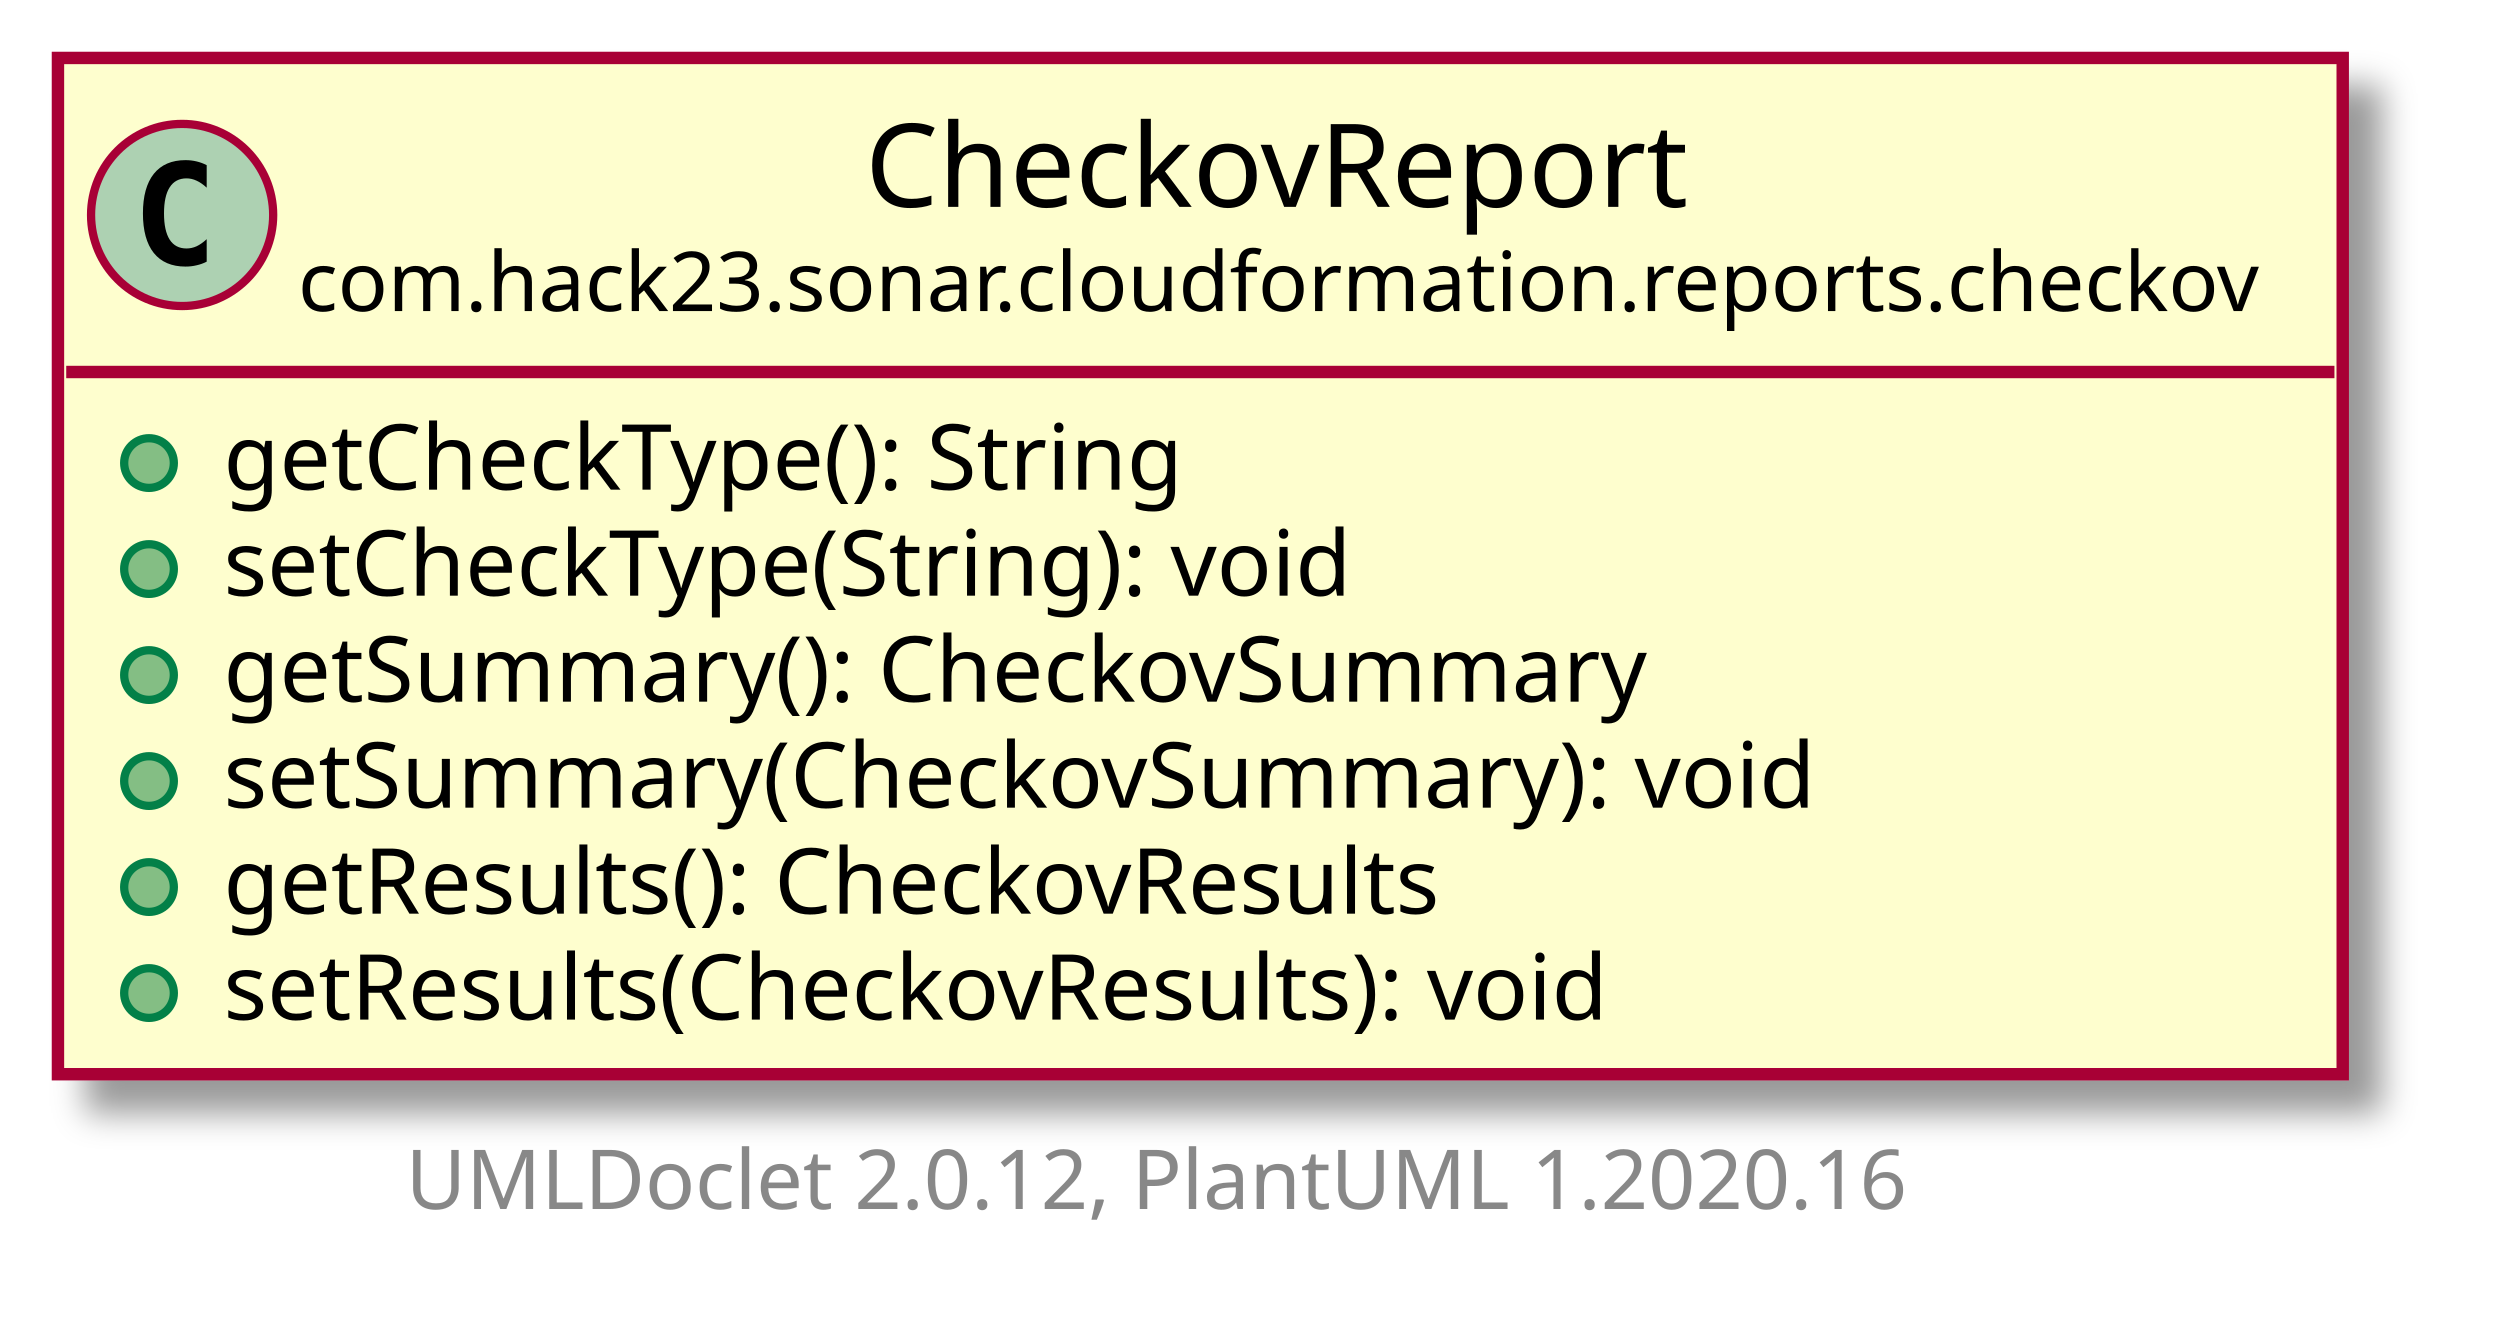
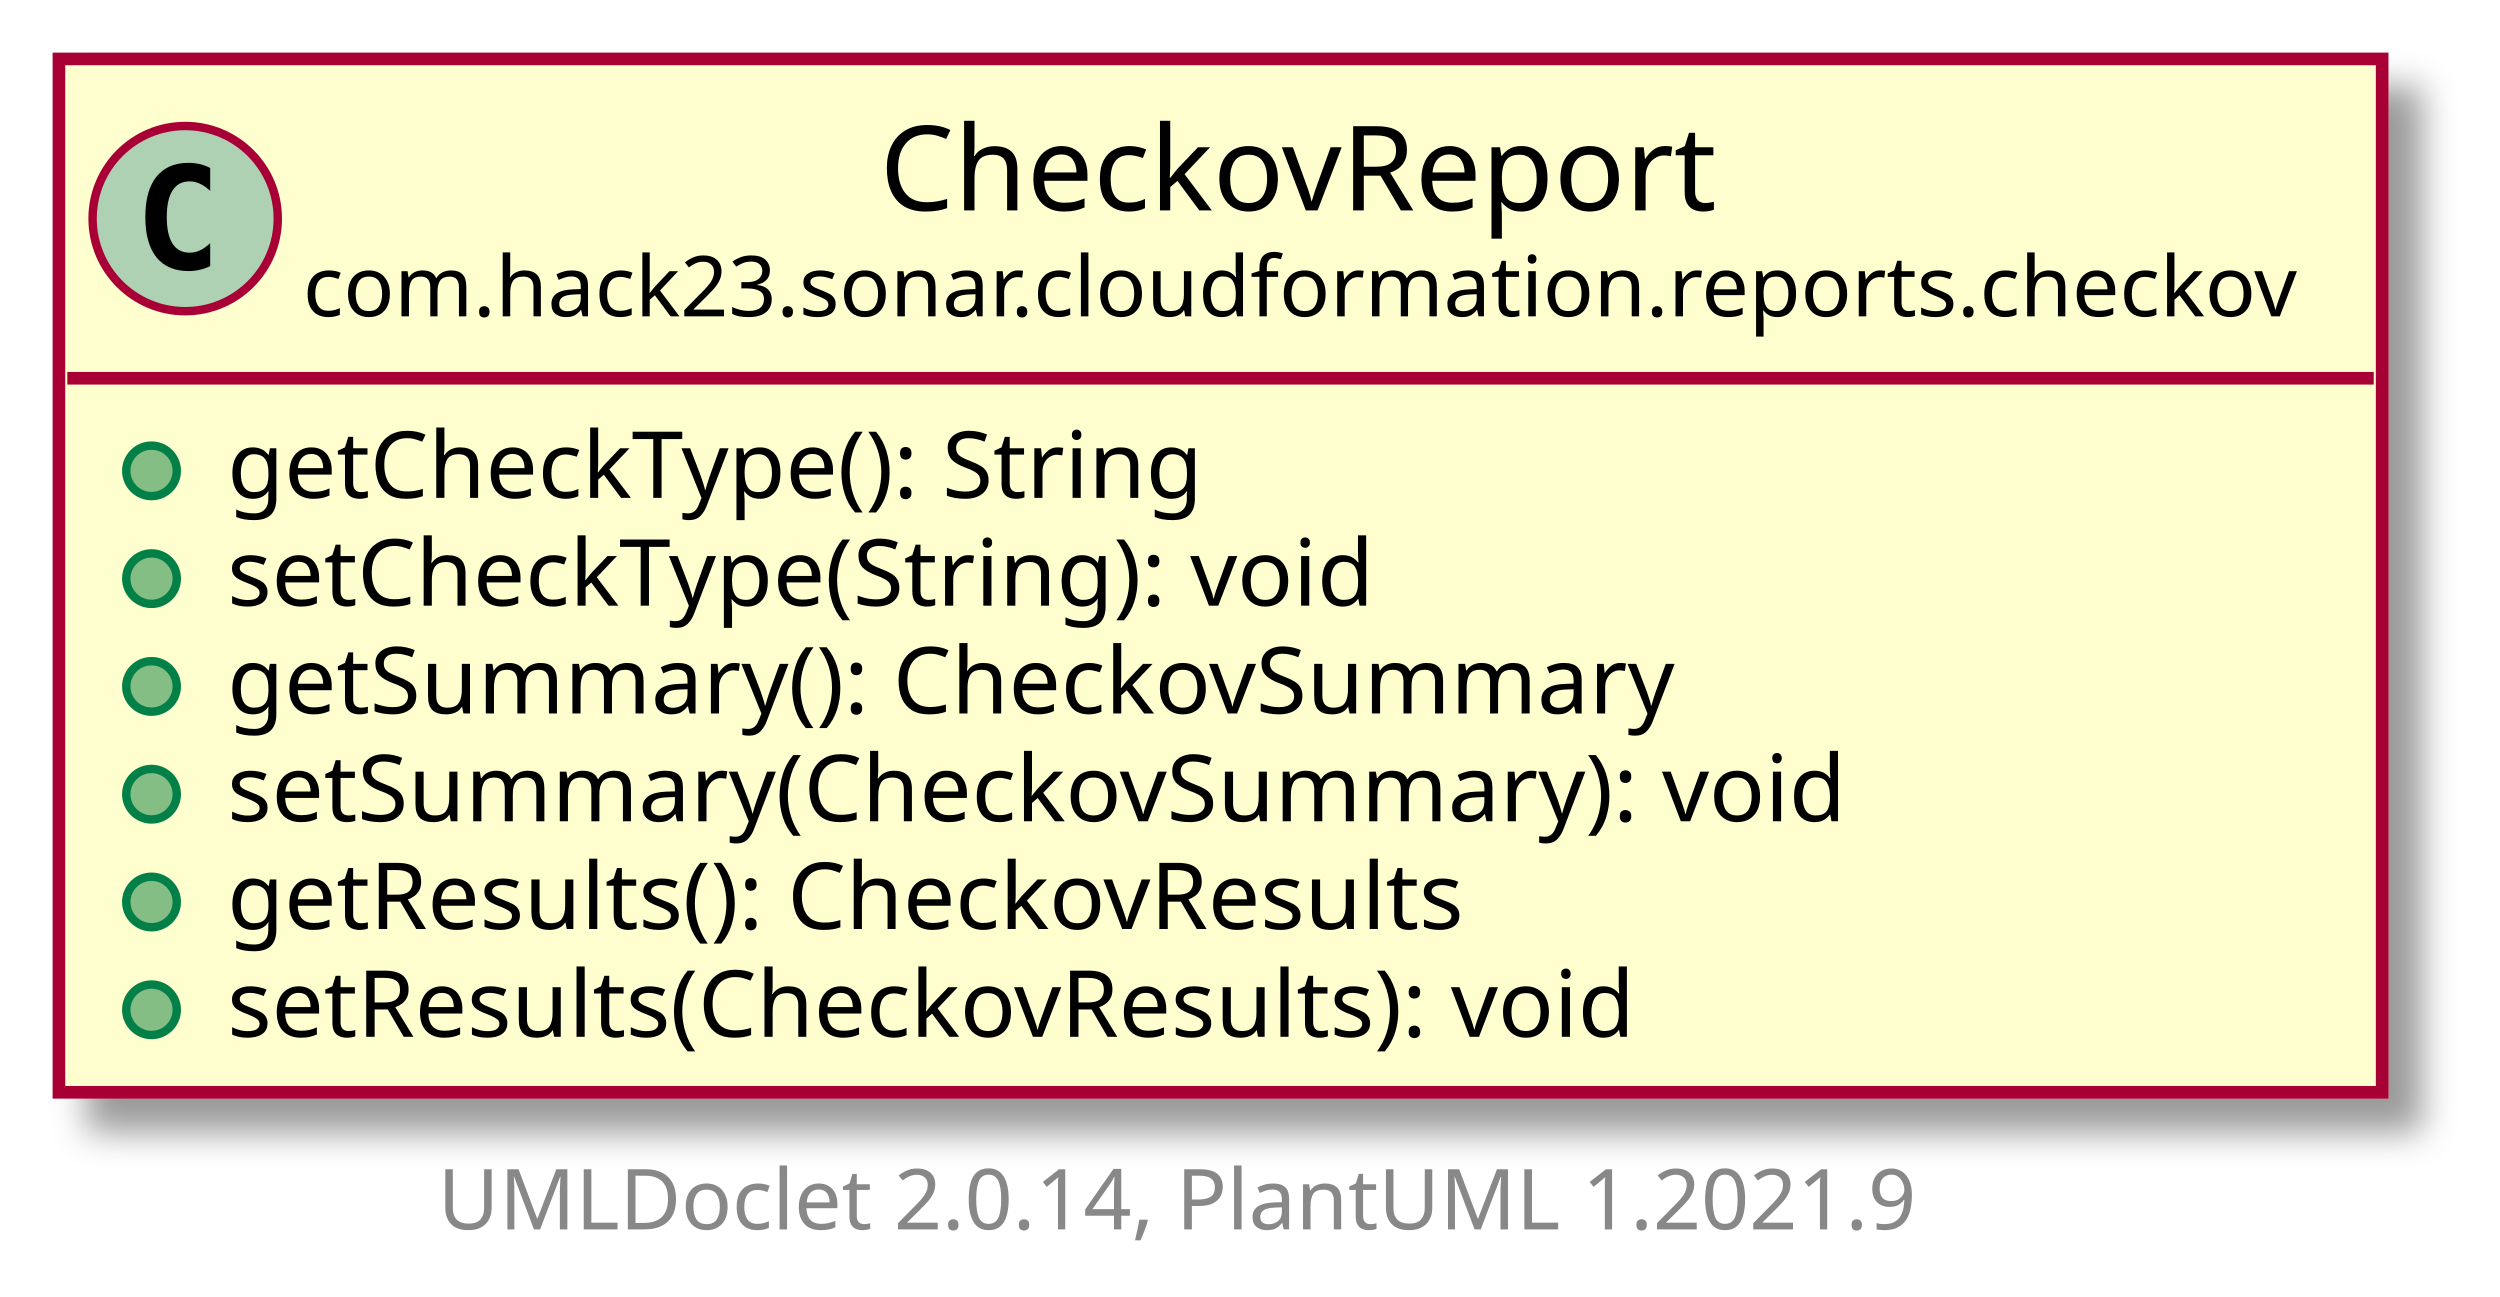
- <svg xmlns="http://www.w3.org/2000/svg" xmlns:xlink="http://www.w3.org/1999/xlink" contentScriptType="application/ecmascript" contentStyleType="text/css" height="159px" preserveAspectRatio="none" style="width:302px;height:159px;" version="1.1" viewBox="0 0 302 159" width="302px" zoomAndPan="magnify">
+ <svg xmlns="http://www.w3.org/2000/svg" xmlns:xlink="http://www.w3.org/1999/xlink" contentScriptType="application/ecmascript" contentStyleType="text/css" height="154px" preserveAspectRatio="none" style="width:297px;height:154px;background:#FFFFFF;" version="1.1" viewBox="0 0 297 154" width="297px" zoomAndPan="magnify">
  <defs>
-     <filter height="300%" id="f10tr3wt8inu6o" width="300%" x="-1" y="-1">
+     <filter height="300%" id="f18urcg06kd0gr" width="300%" x="-1" y="-1">
      <feGaussianBlur result="blurOut" stdDeviation="2.0" />
      <feColorMatrix in="blurOut" result="blurOut2" type="matrix" values="0 0 0 0 0 0 0 0 0 0 0 0 0 0 0 0 0 0 .4 0" />
      <feOffset dx="4.0" dy="4.0" in="blurOut2" result="blurOut3" />
      <feBlend in="SourceGraphic" in2="blurOut3" mode="normal" />
    </filter>
  </defs>
  <g>
    <a href="CheckovReport.html" target="_top" title="CheckovReport.html" xlink:actuate="onRequest" xlink:href="CheckovReport.html" xlink:show="new" xlink:title="CheckovReport.html" xlink:type="simple">
-       <rect codeLine="5" fill="#FEFECE" filter="url(#f10tr3wt8inu6o)" height="122.766" id="com.hack23.sonar.cloudformation.reports.checkov.CheckovReport" style="stroke: #A80036; stroke-width: 1.5;" width="276" x="7" y="7" />
-       <ellipse cx="22" cy="25.969" fill="#ADD1B2" rx="11" ry="11" style="stroke: #A80036; stroke-width: 1.0;" />
-       <path d="M24.969,31.609 Q24.391,31.906 23.75,32.047 Q23.109,32.203 22.406,32.203 Q19.906,32.203 18.578,30.562 Q17.266,28.906 17.266,25.781 Q17.266,22.656 18.578,21 Q19.906,19.344 22.406,19.344 Q23.109,19.344 23.75,19.5 Q24.406,19.656 24.969,19.953 L24.969,22.672 Q24.344,22.094 23.75,21.828 Q23.156,21.547 22.531,21.547 Q21.188,21.547 20.5,22.625 Q19.812,23.688 19.812,25.781 Q19.812,27.875 20.5,28.953 Q21.188,30.016 22.531,30.016 Q23.156,30.016 23.75,29.75 Q24.344,29.469 24.969,28.891 L24.969,31.609 Z " />
-       <text fill="#000000" font-family="sans-serif" font-size="14" lengthAdjust="spacingAndGlyphs" textLength="107" x="104.5" y="24.995">CheckovReport</text>
-       <text fill="#000000" font-family="sans-serif" font-size="10" lengthAdjust="spacingAndGlyphs" textLength="244" x="36" y="37.579">com.hack23.sonar.cloudformation.reports.checkov</text>
-       <line style="stroke: #A80036; stroke-width: 1.5;" x1="8" x2="282" y1="44.938" y2="44.938" />
-       <ellipse cx="18" cy="55.938" fill="#84BE84" rx="3" ry="3" style="stroke: #038048; stroke-width: 1.0;" />
-       <text fill="#000000" font-family="sans-serif" font-size="11" lengthAdjust="spacingAndGlyphs" textLength="129" x="27" y="59.148">getCheckType(): String</text>
-       <ellipse cx="18" cy="68.742" fill="#84BE84" rx="3" ry="3" style="stroke: #038048; stroke-width: 1.0;" />
-       <text fill="#000000" font-family="sans-serif" font-size="11" lengthAdjust="spacingAndGlyphs" textLength="152" x="27" y="71.953">setCheckType(String): void</text>
-       <ellipse cx="18" cy="81.547" fill="#84BE84" rx="3" ry="3" style="stroke: #038048; stroke-width: 1.0;" />
-       <text fill="#000000" font-family="sans-serif" font-size="11" lengthAdjust="spacingAndGlyphs" textLength="191" x="27" y="84.757">getSummary(): CheckovSummary</text>
-       <ellipse cx="18" cy="94.352" fill="#84BE84" rx="3" ry="3" style="stroke: #038048; stroke-width: 1.0;" />
-       <text fill="#000000" font-family="sans-serif" font-size="11" lengthAdjust="spacingAndGlyphs" textLength="214" x="27" y="97.562">setSummary(CheckovSummary): void</text>
-       <ellipse cx="18" cy="107.156" fill="#84BE84" rx="3" ry="3" style="stroke: #038048; stroke-width: 1.0;" />
-       <text fill="#000000" font-family="sans-serif" font-size="11" lengthAdjust="spacingAndGlyphs" textLength="165" x="27" y="110.367">getResults(): CheckovResults</text>
-       <ellipse cx="18" cy="119.961" fill="#84BE84" rx="3" ry="3" style="stroke: #038048; stroke-width: 1.0;" />
-       <text fill="#000000" font-family="sans-serif" font-size="11" lengthAdjust="spacingAndGlyphs" textLength="188" x="27" y="123.171">setResults(CheckovResults): void</text>
+       <rect codeLine="5" fill="#FEFECE" filter="url(#f18urcg06kd0gr)" height="122.766" id="com.hack23.sonar.cloudformation.reports.checkov.CheckovReport" style="stroke:#A80036;stroke-width:1.5;" width="276" x="7" y="7" />
+       <ellipse cx="22" cy="25.969" fill="#ADD1B2" rx="11" ry="11" style="stroke:#A80036;stroke-width:1.0;" />
+       <path d="M24.969,31.609 Q24.391,31.906 23.75,32.047 Q23.109,32.203 22.406,32.203 Q19.906,32.203 18.578,30.562 Q17.266,28.906 17.266,25.781 Q17.266,22.656 18.578,21 Q19.906,19.344 22.406,19.344 Q23.109,19.344 23.75,19.5 Q24.406,19.656 24.969,19.953 L24.969,22.672 Q24.344,22.094 23.75,21.828 Q23.156,21.547 22.531,21.547 Q21.188,21.547 20.5,22.625 Q19.812,23.688 19.812,25.781 Q19.812,27.875 20.5,28.953 Q21.188,30.016 22.531,30.016 Q23.156,30.016 23.75,29.75 Q24.344,29.469 24.969,28.891 L24.969,31.609 Z " fill="#000000" />
+       <text fill="#000000" font-family="sans-serif" font-size="14" lengthAdjust="spacing" textLength="107" x="104.5" y="24.995">CheckovReport</text>
+       <text fill="#000000" font-family="sans-serif" font-size="10" lengthAdjust="spacing" textLength="244" x="36" y="37.579">com.hack23.sonar.cloudformation.reports.checkov</text>
+       <line style="stroke:#A80036;stroke-width:1.5;" x1="8" x2="282" y1="44.938" y2="44.938" />
+       <ellipse cx="18" cy="55.938" fill="#84BE84" rx="3" ry="3" style="stroke:#038048;stroke-width:1.0;" />
+       <text fill="#000000" font-family="sans-serif" font-size="11" lengthAdjust="spacing" textLength="129" x="27" y="59.148">getCheckType(): String</text>
+       <ellipse cx="18" cy="68.742" fill="#84BE84" rx="3" ry="3" style="stroke:#038048;stroke-width:1.0;" />
+       <text fill="#000000" font-family="sans-serif" font-size="11" lengthAdjust="spacing" textLength="152" x="27" y="71.953">setCheckType(String): void</text>
+       <ellipse cx="18" cy="81.547" fill="#84BE84" rx="3" ry="3" style="stroke:#038048;stroke-width:1.0;" />
+       <text fill="#000000" font-family="sans-serif" font-size="11" lengthAdjust="spacing" textLength="191" x="27" y="84.757">getSummary(): CheckovSummary</text>
+       <ellipse cx="18" cy="94.352" fill="#84BE84" rx="3" ry="3" style="stroke:#038048;stroke-width:1.0;" />
+       <text fill="#000000" font-family="sans-serif" font-size="11" lengthAdjust="spacing" textLength="214" x="27" y="97.562">setSummary(CheckovSummary): void</text>
+       <ellipse cx="18" cy="107.156" fill="#84BE84" rx="3" ry="3" style="stroke:#038048;stroke-width:1.0;" />
+       <text fill="#000000" font-family="sans-serif" font-size="11" lengthAdjust="spacing" textLength="165" x="27" y="110.367">getResults(): CheckovResults</text>
+       <ellipse cx="18" cy="119.961" fill="#84BE84" rx="3" ry="3" style="stroke:#038048;stroke-width:1.0;" />
+       <text fill="#000000" font-family="sans-serif" font-size="11" lengthAdjust="spacing" textLength="188" x="27" y="123.171">setResults(CheckovResults): void</text>
    </a>
-     <text fill="#888888" font-family="sans-serif" font-size="10" lengthAdjust="spacingAndGlyphs" textLength="192" x="49" y="146.048">UMLDoclet 2.0.12, PlantUML 1.2020.16</text>
+     <text fill="#888888" font-family="sans-serif" font-size="10" lengthAdjust="spacing" textLength="186" x="52" y="146.048">UMLDoclet 2.0.14, PlantUML 1.2021.9</text>
  </g>
</svg>
